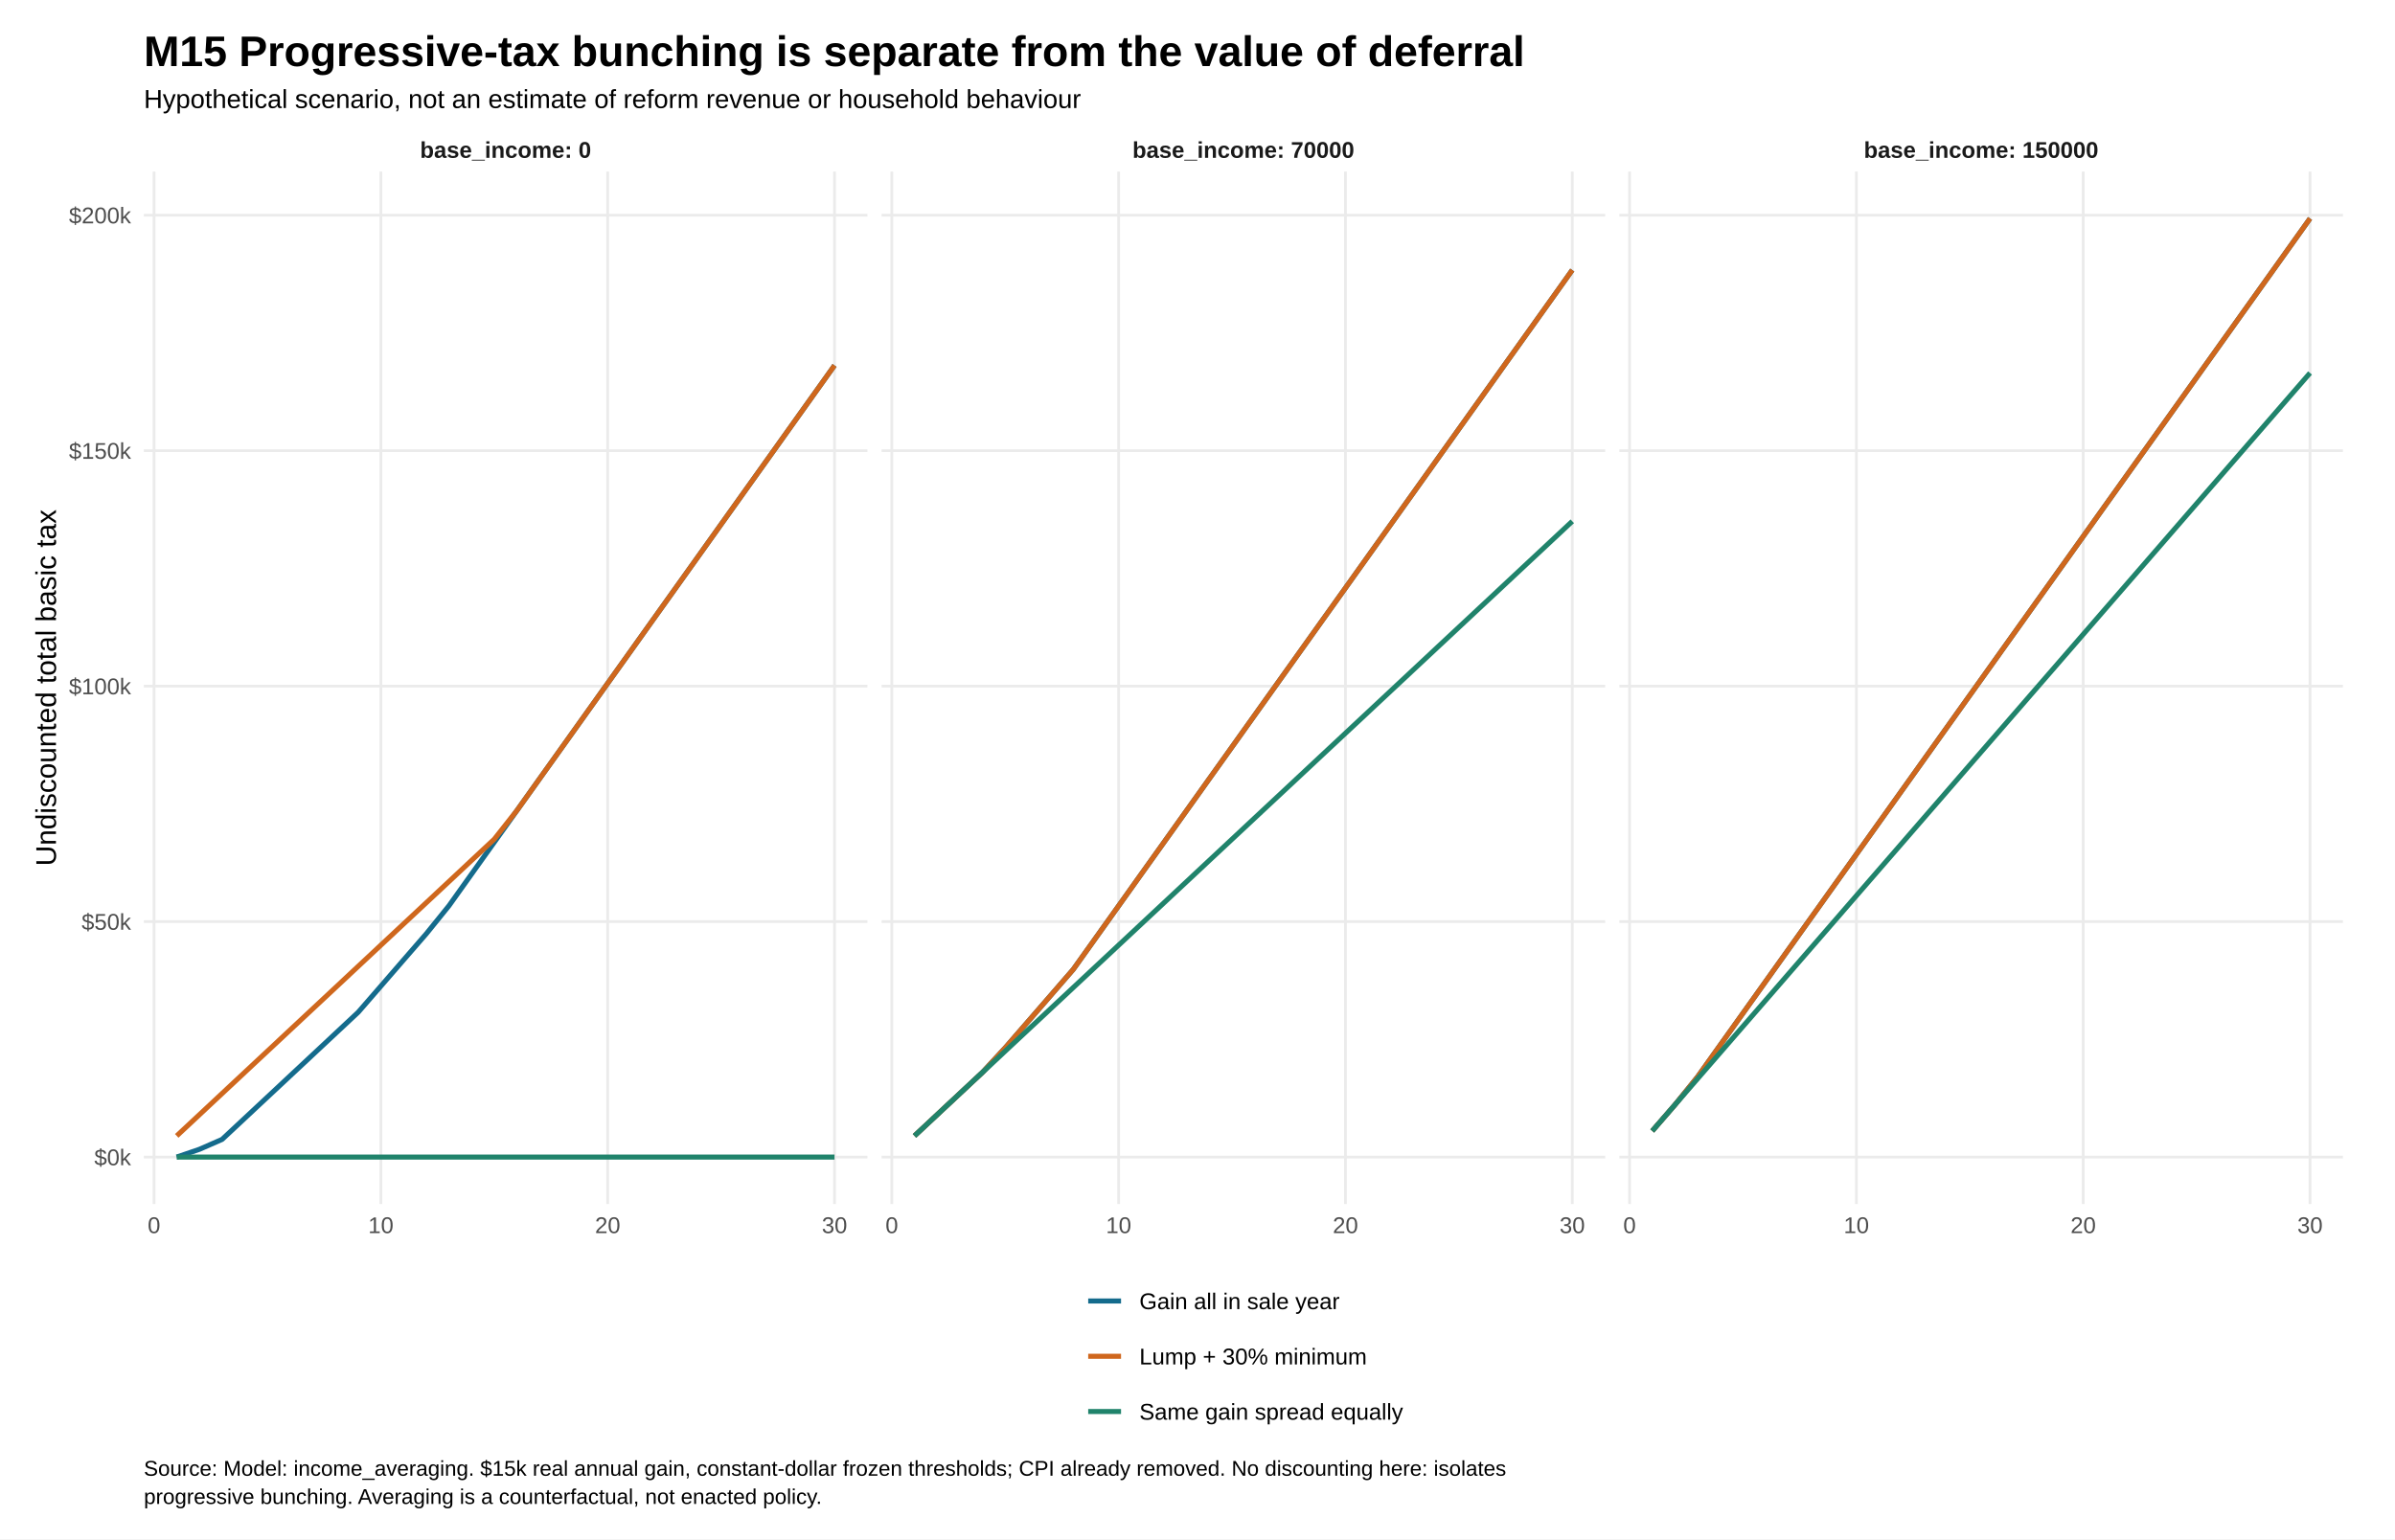
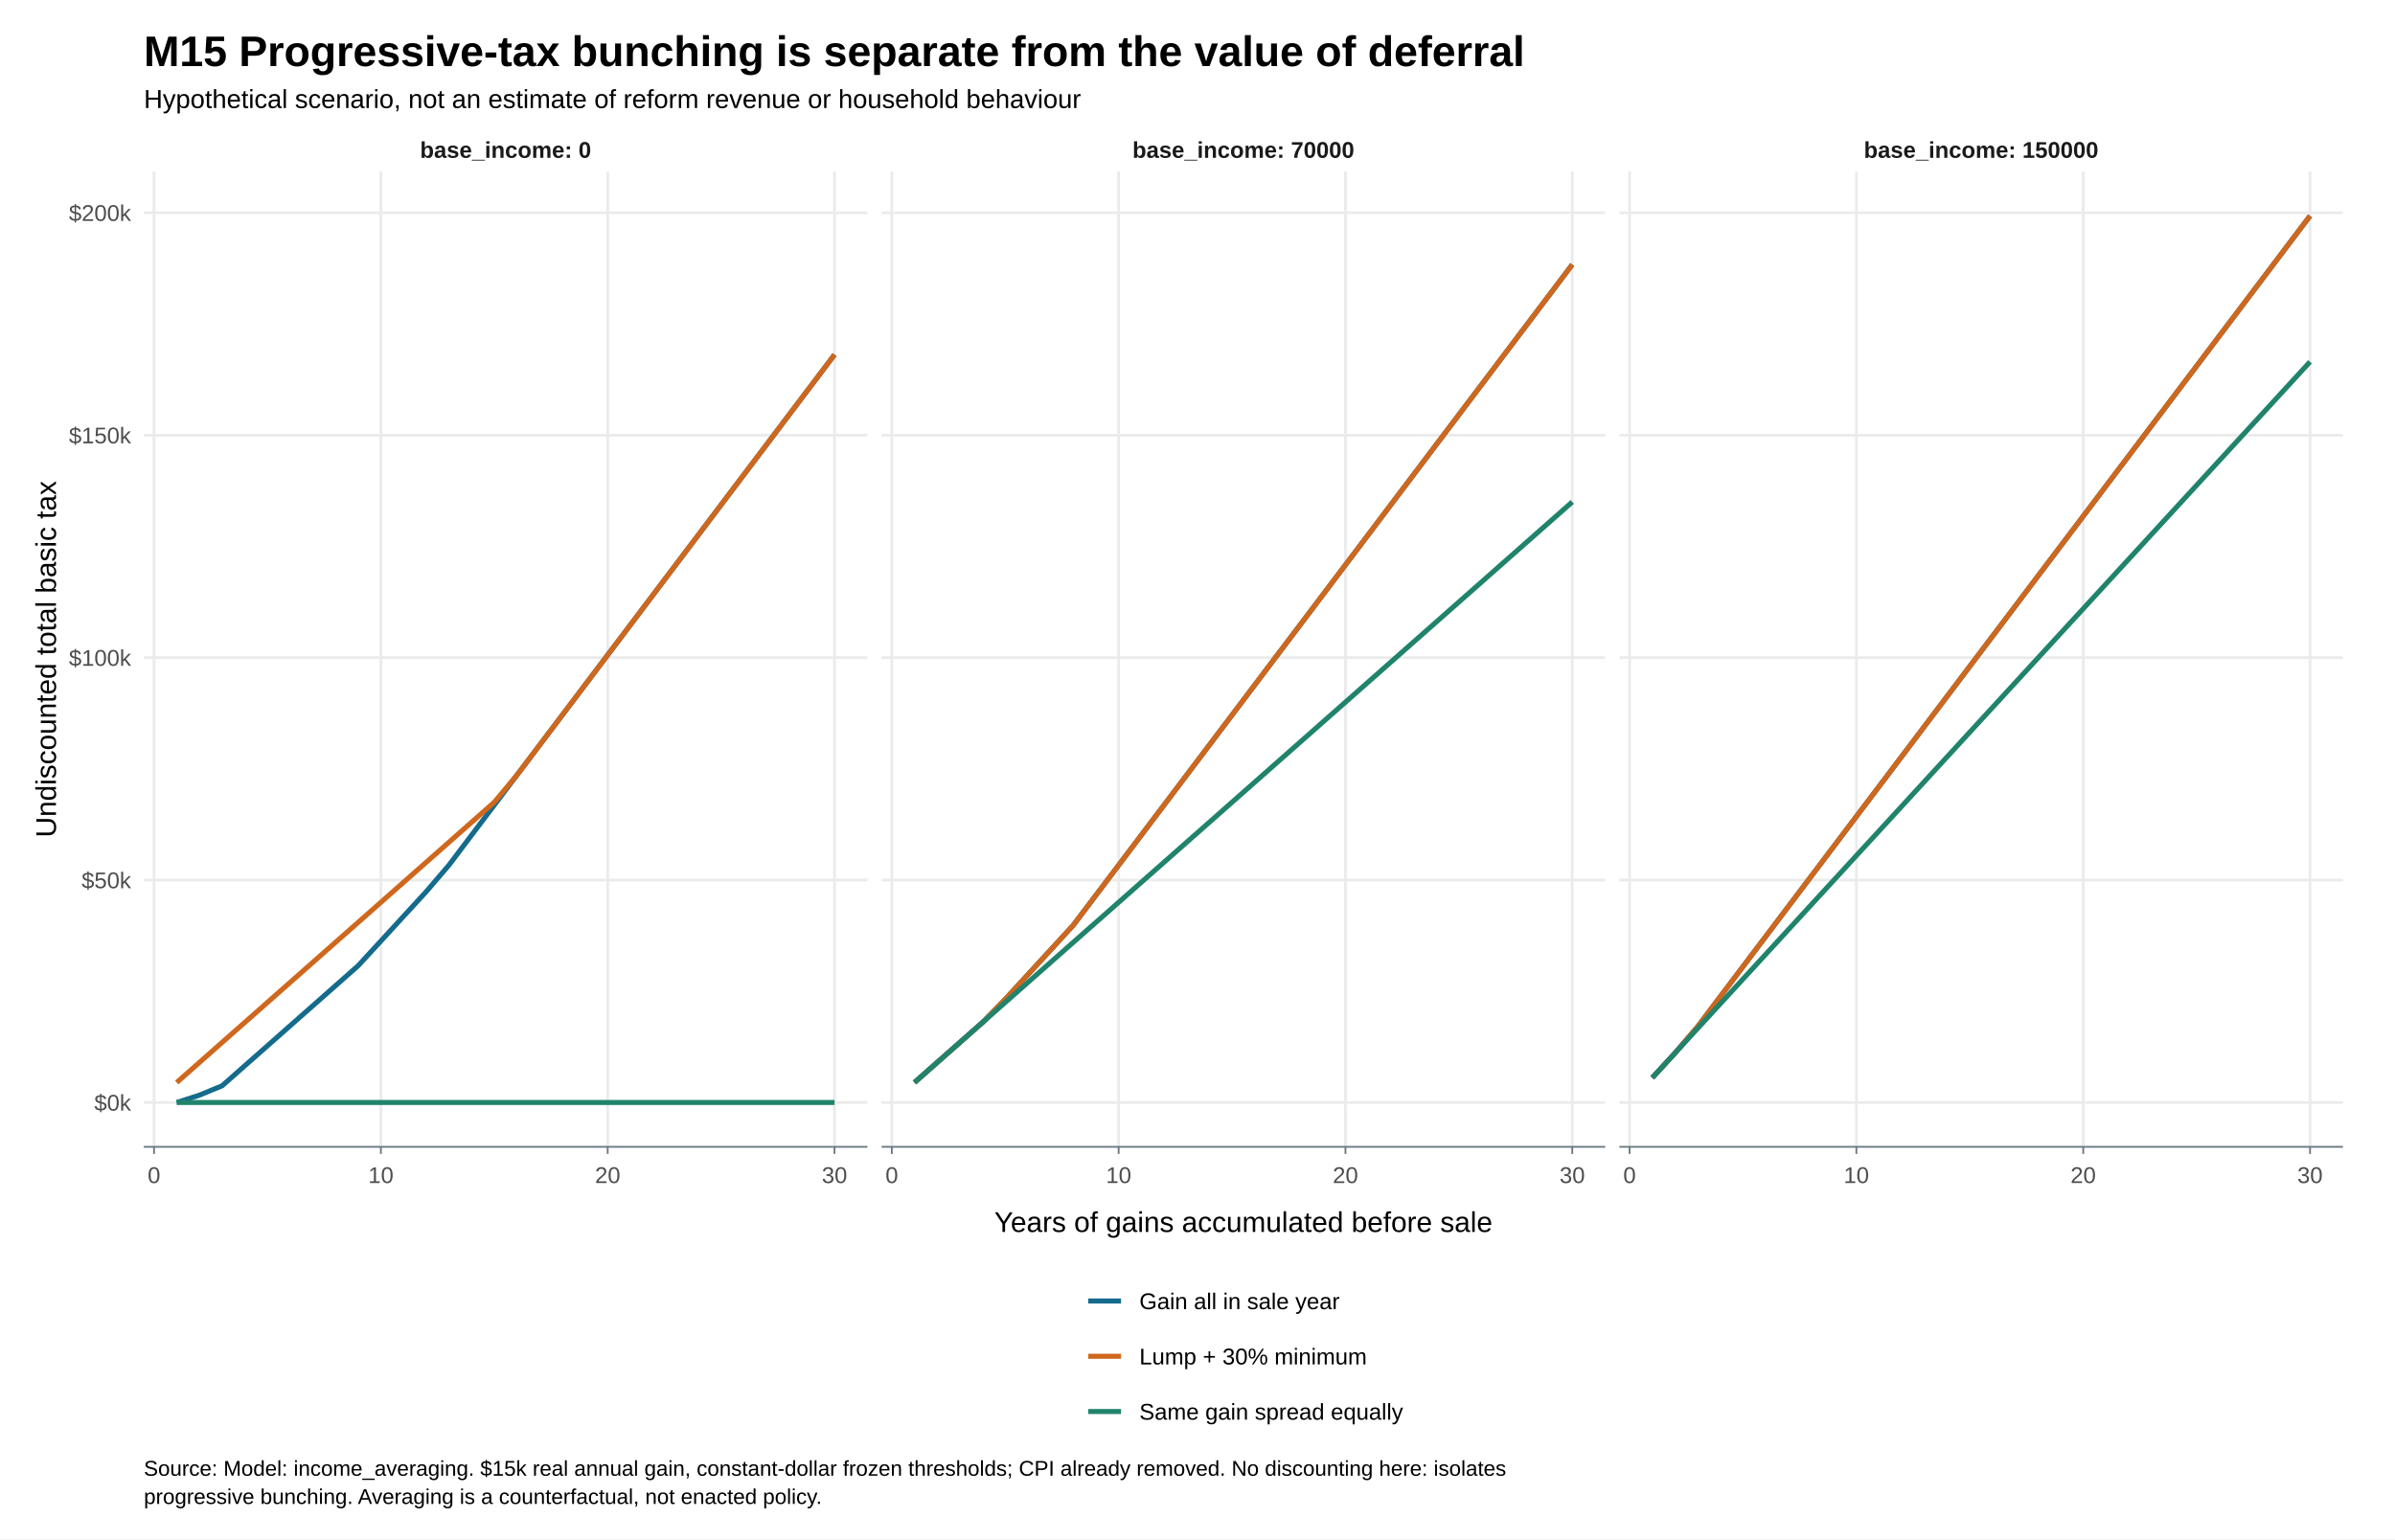
<svg xmlns="http://www.w3.org/2000/svg" width="1008.00pt" height="648.00pt" viewBox="0 0 1008.00 648.00">
  <g class="svglite">
    <defs>
      <style type="text/css">
    .svglite line, .svglite polyline, .svglite polygon, .svglite path, .svglite rect, .svglite circle {
      fill: none;
      stroke: #000000;
      stroke-linecap: round;
      stroke-linejoin: round;
      stroke-miterlimit: 10.00;
    }
    .svglite text {
      white-space: pre;
    }
    .svglite g.glyphgroup path {
      fill: inherit;
      stroke: none;
    }
  </style>
    </defs>
    <rect width="100%" height="100%" style="stroke: none; fill: #FFFFFF;" />
    <defs>
      <clipPath id="cpMC4wMHwxMDA4LjAwfDAuMDB8NjQ4LjAw">
        <rect x="0.00" y="0.00" width="1008.00" height="648.00" />
      </clipPath>
    </defs>
    <g clip-path="url(#cpMC4wMHwxMDA4LjAwfDAuMDB8NjQ4LjAw)">
      <rect x="0.00" y="0.00" width="1008.00" height="648.00" style="stroke-width: 1.16; stroke: none; fill: #FFFFFF;" />
    </g>
    <defs>
-       <clipPath id="cpNjAuNTR8MzY1LjA3fDcyLjIzfDUwNi44OQ==">
-         <rect x="60.54" y="72.23" width="304.53" height="434.66" />
+       <clipPath id="cpNjAuNTR8MzY1LjA3fDcyLjIzfDQ4Mi44Mg==">
+         <rect x="60.54" y="72.23" width="304.53" height="410.60" />
      </clipPath>
    </defs>
-     <g clip-path="url(#cpNjAuNTR8MzY1LjA3fDcyLjIzfDUwNi44OQ==)">
-       <polyline points="60.54,487.13 365.07,487.13 " style="stroke-width: 1.16; stroke: #EBEBEB; stroke-linecap: butt;" />
-       <polyline points="60.54,388.00 365.07,388.00 " style="stroke-width: 1.16; stroke: #EBEBEB; stroke-linecap: butt;" />
-       <polyline points="60.54,288.86 365.07,288.86 " style="stroke-width: 1.16; stroke: #EBEBEB; stroke-linecap: butt;" />
-       <polyline points="60.54,189.73 365.07,189.73 " style="stroke-width: 1.16; stroke: #EBEBEB; stroke-linecap: butt;" />
-       <polyline points="60.54,90.60 365.07,90.60 " style="stroke-width: 1.16; stroke: #EBEBEB; stroke-linecap: butt;" />
-       <polyline points="64.83,506.89 64.83,72.23 " style="stroke-width: 1.16; stroke: #EBEBEB; stroke-linecap: butt;" />
-       <polyline points="160.30,506.89 160.30,72.23 " style="stroke-width: 1.16; stroke: #EBEBEB; stroke-linecap: butt;" />
-       <polyline points="255.76,506.89 255.76,72.23 " style="stroke-width: 1.16; stroke: #EBEBEB; stroke-linecap: butt;" />
-       <polyline points="351.23,506.89 351.23,72.23 " style="stroke-width: 1.16; stroke: #EBEBEB; stroke-linecap: butt;" />
-       <polyline points="74.38,487.13 83.93,483.86 93.47,479.69 103.02,470.77 112.57,461.85 122.11,452.93 131.66,444.01 141.21,435.08 150.75,426.16 160.30,415.16 169.84,404.15 179.39,393.15 188.94,381.35 198.48,367.97 208.03,354.59 217.58,341.20 227.12,327.82 236.67,314.44 246.22,301.05 255.76,287.67 265.31,274.29 274.85,260.90 284.40,247.52 293.95,234.14 303.49,220.75 313.04,207.37 322.59,193.99 332.13,180.61 341.68,167.22 351.23,153.84 " style="stroke-width: 2.13; stroke: #146B8C; stroke-linecap: butt;" />
-       <polyline points="74.38,478.21 83.93,469.29 93.47,460.37 103.02,451.44 112.57,442.52 122.11,433.60 131.66,424.68 141.21,415.76 150.75,406.83 160.30,397.91 169.84,388.99 179.39,380.07 188.94,371.15 198.48,362.22 208.03,353.30 217.58,341.20 227.12,327.82 236.67,314.44 246.22,301.05 255.76,287.67 265.31,274.29 274.85,260.90 284.40,247.52 293.95,234.14 303.49,220.75 313.04,207.37 322.59,193.99 332.13,180.61 341.68,167.22 351.23,153.84 " style="stroke-width: 2.13; stroke: #CF671D; stroke-linecap: butt;" />
-       <polyline points="74.38,487.13 83.93,487.13 93.47,487.13 103.02,487.13 112.57,487.13 122.11,487.13 131.66,487.13 141.21,487.13 150.75,487.13 160.30,487.13 169.84,487.13 179.39,487.13 188.94,487.13 198.48,487.13 208.03,487.13 217.58,487.13 227.12,487.13 236.67,487.13 246.22,487.13 255.76,487.13 265.31,487.13 274.85,487.13 284.40,487.13 293.95,487.13 303.49,487.13 313.04,487.13 322.59,487.13 332.13,487.13 341.68,487.13 351.23,487.13 " style="stroke-width: 2.13; stroke: #20836B; stroke-linecap: butt;" />
+     <g clip-path="url(#cpNjAuNTR8MzY1LjA3fDcyLjIzfDQ4Mi44Mg==)">
+       <polyline points="60.54,464.16 365.07,464.16 " style="stroke-width: 1.16; stroke: #EBEBEB; stroke-linecap: butt;" />
+       <polyline points="60.54,370.51 365.07,370.51 " style="stroke-width: 1.16; stroke: #EBEBEB; stroke-linecap: butt;" />
+       <polyline points="60.54,276.87 365.07,276.87 " style="stroke-width: 1.16; stroke: #EBEBEB; stroke-linecap: butt;" />
+       <polyline points="60.54,183.22 365.07,183.22 " style="stroke-width: 1.16; stroke: #EBEBEB; stroke-linecap: butt;" />
+       <polyline points="60.54,89.58 365.07,89.58 " style="stroke-width: 1.16; stroke: #EBEBEB; stroke-linecap: butt;" />
+       <polyline points="64.83,482.82 64.83,72.23 " style="stroke-width: 1.16; stroke: #EBEBEB; stroke-linecap: butt;" />
+       <polyline points="160.30,482.82 160.30,72.23 " style="stroke-width: 1.16; stroke: #EBEBEB; stroke-linecap: butt;" />
+       <polyline points="255.76,482.82 255.76,72.23 " style="stroke-width: 1.16; stroke: #EBEBEB; stroke-linecap: butt;" />
+       <polyline points="351.23,482.82 351.23,72.23 " style="stroke-width: 1.16; stroke: #EBEBEB; stroke-linecap: butt;" />
+       <polyline points="74.38,464.16 83.93,461.06 93.47,457.13 103.02,448.70 112.57,440.28 122.11,431.85 131.66,423.42 141.21,414.99 150.75,406.56 160.30,396.17 169.84,385.77 179.39,375.38 188.94,364.24 198.48,351.59 208.03,338.95 217.58,326.31 227.12,313.67 236.67,301.03 246.22,288.38 255.76,275.74 265.31,263.10 274.85,250.46 284.40,237.81 293.95,225.17 303.49,212.53 313.04,199.89 322.59,187.25 332.13,174.60 341.68,161.96 351.23,149.32 " style="stroke-width: 2.13; stroke: #146B8C; stroke-linecap: butt;" />
+       <polyline points="74.38,455.73 83.93,447.30 93.47,438.87 103.02,430.45 112.57,422.02 122.11,413.59 131.66,405.16 141.21,396.73 150.75,388.31 160.30,379.88 169.84,371.45 179.39,363.02 188.94,354.59 198.48,346.17 208.03,337.74 217.58,326.31 227.12,313.67 236.67,301.03 246.22,288.38 255.76,275.74 265.31,263.10 274.85,250.46 284.40,237.81 293.95,225.17 303.49,212.53 313.04,199.89 322.59,187.25 332.13,174.60 341.68,161.96 351.23,149.32 " style="stroke-width: 2.13; stroke: #CF671D; stroke-linecap: butt;" />
+       <polyline points="74.38,464.16 83.93,464.16 93.47,464.16 103.02,464.16 112.57,464.16 122.11,464.16 131.66,464.16 141.21,464.16 150.75,464.16 160.30,464.16 169.84,464.16 179.39,464.16 188.94,464.16 198.48,464.16 208.03,464.16 217.58,464.16 227.12,464.16 236.67,464.16 246.22,464.16 255.76,464.16 265.31,464.16 274.85,464.16 284.40,464.16 293.95,464.16 303.49,464.16 313.04,464.16 322.59,464.16 332.13,464.16 341.68,464.16 351.23,464.16 " style="stroke-width: 2.13; stroke: #20836B; stroke-linecap: butt;" />
    </g>
    <g clip-path="url(#cpMC4wMHwxMDA4LjAwfDAuMDB8NjQ4LjAw)">
</g>
    <defs>
-       <clipPath id="cpMzcxLjA1fDY3NS41OHw3Mi4yM3w1MDYuODk=">
-         <rect x="371.05" y="72.23" width="304.53" height="434.66" />
+       <clipPath id="cpMzcxLjA1fDY3NS41OHw3Mi4yM3w0ODIuODI=">
+         <rect x="371.05" y="72.23" width="304.53" height="410.60" />
      </clipPath>
    </defs>
-     <g clip-path="url(#cpMzcxLjA1fDY3NS41OHw3Mi4yM3w1MDYuODk=)">
-       <polyline points="371.05,487.13 675.58,487.13 " style="stroke-width: 1.16; stroke: #EBEBEB; stroke-linecap: butt;" />
-       <polyline points="371.05,388.00 675.58,388.00 " style="stroke-width: 1.16; stroke: #EBEBEB; stroke-linecap: butt;" />
-       <polyline points="371.05,288.86 675.58,288.86 " style="stroke-width: 1.16; stroke: #EBEBEB; stroke-linecap: butt;" />
-       <polyline points="371.05,189.73 675.58,189.73 " style="stroke-width: 1.16; stroke: #EBEBEB; stroke-linecap: butt;" />
-       <polyline points="371.05,90.60 675.58,90.60 " style="stroke-width: 1.16; stroke: #EBEBEB; stroke-linecap: butt;" />
-       <polyline points="375.34,506.89 375.34,72.23 " style="stroke-width: 1.16; stroke: #EBEBEB; stroke-linecap: butt;" />
-       <polyline points="470.81,506.89 470.81,72.23 " style="stroke-width: 1.16; stroke: #EBEBEB; stroke-linecap: butt;" />
-       <polyline points="566.27,506.89 566.27,72.23 " style="stroke-width: 1.16; stroke: #EBEBEB; stroke-linecap: butt;" />
-       <polyline points="661.73,506.89 661.73,72.23 " style="stroke-width: 1.16; stroke: #EBEBEB; stroke-linecap: butt;" />
-       <polyline points="384.89,478.21 394.43,469.29 403.98,460.37 413.53,451.44 423.07,441.13 432.62,430.13 442.17,419.13 451.71,408.12 461.26,394.74 470.81,381.36 480.35,367.97 489.90,354.59 499.44,341.21 508.99,327.82 518.54,314.44 528.08,301.06 537.63,287.67 547.18,274.29 556.72,260.91 566.27,247.53 575.82,234.14 585.36,220.76 594.91,207.38 604.45,193.99 614.00,180.61 623.55,167.23 633.09,153.84 642.64,140.46 652.19,127.08 661.73,113.69 " style="stroke-width: 2.13; stroke: #146B8C; stroke-linecap: butt;" />
-       <polyline points="384.89,478.21 394.43,469.29 403.98,460.37 413.53,451.44 423.07,441.13 432.62,430.13 442.17,419.13 451.71,408.12 461.26,394.74 470.81,381.36 480.35,367.97 489.90,354.59 499.44,341.21 508.99,327.82 518.54,314.44 528.08,301.06 537.63,287.67 547.18,274.29 556.72,260.91 566.27,247.53 575.82,234.14 585.36,220.76 594.91,207.38 604.45,193.99 614.00,180.61 623.55,167.23 633.09,153.84 642.64,140.46 652.19,127.08 661.73,113.69 " style="stroke-width: 2.13; stroke: #CF671D; stroke-linecap: butt;" />
-       <polyline points="384.89,478.21 394.43,469.29 403.98,460.37 413.53,451.44 423.07,442.52 432.62,433.60 442.17,424.68 451.71,415.76 461.26,406.83 470.81,397.91 480.35,388.99 489.90,380.07 499.44,371.15 508.99,362.22 518.54,353.30 528.08,344.38 537.63,335.46 547.18,326.54 556.72,317.61 566.27,308.69 575.82,299.77 585.36,290.85 594.91,281.92 604.45,273.00 614.00,264.08 623.55,255.16 633.09,246.24 642.64,237.31 652.19,228.39 661.73,219.47 " style="stroke-width: 2.13; stroke: #20836B; stroke-linecap: butt;" />
+     <g clip-path="url(#cpMzcxLjA1fDY3NS41OHw3Mi4yM3w0ODIuODI=)">
+       <polyline points="371.05,464.16 675.58,464.16 " style="stroke-width: 1.16; stroke: #EBEBEB; stroke-linecap: butt;" />
+       <polyline points="371.05,370.51 675.58,370.51 " style="stroke-width: 1.16; stroke: #EBEBEB; stroke-linecap: butt;" />
+       <polyline points="371.05,276.87 675.58,276.87 " style="stroke-width: 1.16; stroke: #EBEBEB; stroke-linecap: butt;" />
+       <polyline points="371.05,183.22 675.58,183.22 " style="stroke-width: 1.16; stroke: #EBEBEB; stroke-linecap: butt;" />
+       <polyline points="371.05,89.58 675.58,89.58 " style="stroke-width: 1.16; stroke: #EBEBEB; stroke-linecap: butt;" />
+       <polyline points="375.34,482.82 375.34,72.23 " style="stroke-width: 1.16; stroke: #EBEBEB; stroke-linecap: butt;" />
+       <polyline points="470.81,482.82 470.81,72.23 " style="stroke-width: 1.16; stroke: #EBEBEB; stroke-linecap: butt;" />
+       <polyline points="566.27,482.82 566.27,72.23 " style="stroke-width: 1.16; stroke: #EBEBEB; stroke-linecap: butt;" />
+       <polyline points="661.73,482.82 661.73,72.23 " style="stroke-width: 1.16; stroke: #EBEBEB; stroke-linecap: butt;" />
+       <polyline points="384.89,455.73 394.43,447.30 403.98,438.87 413.53,430.45 423.07,420.71 432.62,410.31 442.17,399.92 451.71,389.52 461.26,376.88 470.81,364.24 480.35,351.60 489.90,338.96 499.44,326.31 508.99,313.67 518.54,301.03 528.08,288.39 537.63,275.74 547.18,263.10 556.72,250.46 566.27,237.82 575.82,225.18 585.36,212.53 594.91,199.89 604.45,187.25 614.00,174.61 623.55,161.97 633.09,149.32 642.64,136.68 652.19,124.04 661.73,111.40 " style="stroke-width: 2.13; stroke: #146B8C; stroke-linecap: butt;" />
+       <polyline points="384.89,455.73 394.43,447.30 403.98,438.87 413.53,430.45 423.07,420.71 432.62,410.31 442.17,399.92 451.71,389.52 461.26,376.88 470.81,364.24 480.35,351.60 489.90,338.96 499.44,326.31 508.99,313.67 518.54,301.03 528.08,288.39 537.63,275.74 547.18,263.10 556.72,250.46 566.27,237.82 575.82,225.18 585.36,212.53 594.91,199.89 604.45,187.25 614.00,174.61 623.55,161.97 633.09,149.32 642.64,136.68 652.19,124.04 661.73,111.40 " style="stroke-width: 2.13; stroke: #CF671D; stroke-linecap: butt;" />
+       <polyline points="384.89,455.73 394.43,447.30 403.98,438.87 413.53,430.45 423.07,422.02 432.62,413.59 442.17,405.16 451.71,396.73 461.26,388.31 470.81,379.88 480.35,371.45 489.90,363.02 499.44,354.59 508.99,346.17 518.54,337.74 528.08,329.31 537.63,320.88 547.18,312.45 556.72,304.03 566.27,295.60 575.82,287.17 585.36,278.74 594.91,270.31 604.45,261.89 614.00,253.46 623.55,245.03 633.09,236.60 642.64,228.17 652.19,219.74 661.73,211.32 " style="stroke-width: 2.13; stroke: #20836B; stroke-linecap: butt;" />
    </g>
    <g clip-path="url(#cpMC4wMHwxMDA4LjAwfDAuMDB8NjQ4LjAw)">
</g>
    <defs>
-       <clipPath id="cpNjgxLjU1fDk4Ni4wOHw3Mi4yM3w1MDYuODk=">
-         <rect x="681.55" y="72.23" width="304.53" height="434.66" />
+       <clipPath id="cpNjgxLjU1fDk4Ni4wOHw3Mi4yM3w0ODIuODI=">
+         <rect x="681.55" y="72.23" width="304.53" height="410.60" />
      </clipPath>
    </defs>
-     <g clip-path="url(#cpNjgxLjU1fDk4Ni4wOHw3Mi4yM3w1MDYuODk=)">
-       <polyline points="681.55,487.13 986.08,487.13 " style="stroke-width: 1.16; stroke: #EBEBEB; stroke-linecap: butt;" />
-       <polyline points="681.55,388.00 986.08,388.00 " style="stroke-width: 1.16; stroke: #EBEBEB; stroke-linecap: butt;" />
-       <polyline points="681.55,288.86 986.08,288.86 " style="stroke-width: 1.16; stroke: #EBEBEB; stroke-linecap: butt;" />
-       <polyline points="681.55,189.73 986.08,189.73 " style="stroke-width: 1.16; stroke: #EBEBEB; stroke-linecap: butt;" />
-       <polyline points="681.55,90.60 986.08,90.60 " style="stroke-width: 1.16; stroke: #EBEBEB; stroke-linecap: butt;" />
-       <polyline points="685.85,506.89 685.85,72.23 " style="stroke-width: 1.16; stroke: #EBEBEB; stroke-linecap: butt;" />
-       <polyline points="781.31,506.89 781.31,72.23 " style="stroke-width: 1.16; stroke: #EBEBEB; stroke-linecap: butt;" />
-       <polyline points="876.78,506.89 876.78,72.23 " style="stroke-width: 1.16; stroke: #EBEBEB; stroke-linecap: butt;" />
-       <polyline points="972.24,506.89 972.24,72.23 " style="stroke-width: 1.16; stroke: #EBEBEB; stroke-linecap: butt;" />
-       <polyline points="695.40,476.13 704.94,465.13 714.49,453.33 724.03,439.94 733.58,426.56 743.13,413.18 752.67,399.80 762.22,386.41 771.77,373.03 781.31,359.65 790.86,346.26 800.41,332.88 809.95,319.50 819.50,306.11 829.04,292.73 838.59,279.35 848.14,265.96 857.68,252.58 867.23,239.20 876.78,225.81 886.32,212.43 895.87,199.05 905.42,185.67 914.96,172.28 924.51,158.90 934.05,145.52 943.60,132.13 953.15,118.75 962.69,105.37 972.24,91.98 " style="stroke-width: 2.13; stroke: #146B8C; stroke-linecap: butt;" />
-       <polyline points="695.40,476.13 704.94,465.13 714.49,453.33 724.03,439.94 733.58,426.56 743.13,413.18 752.67,399.80 762.22,386.41 771.77,373.03 781.31,359.65 790.86,346.26 800.41,332.88 809.95,319.50 819.50,306.11 829.04,292.73 838.59,279.35 848.14,265.96 857.68,252.58 867.23,239.20 876.78,225.81 886.32,212.43 895.87,199.05 905.42,185.67 914.96,172.28 924.51,158.90 934.05,145.52 943.60,132.13 953.15,118.75 962.69,105.37 972.24,91.98 " style="stroke-width: 2.13; stroke: #CF671D; stroke-linecap: butt;" />
-       <polyline points="695.40,476.13 704.94,465.13 714.49,454.12 724.03,443.12 733.58,432.11 743.13,421.11 752.67,410.11 762.22,399.10 771.77,388.10 781.31,377.09 790.86,366.09 800.41,355.09 809.95,344.08 819.50,333.08 829.04,322.07 838.59,311.07 848.14,300.07 857.68,289.06 867.23,278.06 876.78,267.05 886.32,256.05 895.87,245.05 905.42,234.04 914.96,223.04 924.51,212.03 934.05,201.03 943.60,190.03 953.15,179.02 962.69,168.02 972.24,157.02 " style="stroke-width: 2.13; stroke: #20836B; stroke-linecap: butt;" />
+     <g clip-path="url(#cpNjgxLjU1fDk4Ni4wOHw3Mi4yM3w0ODIuODI=)">
+       <polyline points="681.55,464.16 986.08,464.16 " style="stroke-width: 1.16; stroke: #EBEBEB; stroke-linecap: butt;" />
+       <polyline points="681.55,370.51 986.08,370.51 " style="stroke-width: 1.16; stroke: #EBEBEB; stroke-linecap: butt;" />
+       <polyline points="681.55,276.87 986.08,276.87 " style="stroke-width: 1.16; stroke: #EBEBEB; stroke-linecap: butt;" />
+       <polyline points="681.55,183.22 986.08,183.22 " style="stroke-width: 1.16; stroke: #EBEBEB; stroke-linecap: butt;" />
+       <polyline points="681.55,89.58 986.08,89.58 " style="stroke-width: 1.16; stroke: #EBEBEB; stroke-linecap: butt;" />
+       <polyline points="685.85,482.82 685.85,72.23 " style="stroke-width: 1.16; stroke: #EBEBEB; stroke-linecap: butt;" />
+       <polyline points="781.31,482.82 781.31,72.23 " style="stroke-width: 1.16; stroke: #EBEBEB; stroke-linecap: butt;" />
+       <polyline points="876.78,482.82 876.78,72.23 " style="stroke-width: 1.16; stroke: #EBEBEB; stroke-linecap: butt;" />
+       <polyline points="972.24,482.82 972.24,72.23 " style="stroke-width: 1.16; stroke: #EBEBEB; stroke-linecap: butt;" />
+       <polyline points="695.40,453.76 704.94,443.37 714.49,432.23 724.03,419.58 733.58,406.94 743.13,394.30 752.67,381.66 762.22,369.02 771.77,356.37 781.31,343.73 790.86,331.09 800.41,318.45 809.95,305.80 819.50,293.16 829.04,280.52 838.59,267.88 848.14,255.24 857.68,242.59 867.23,229.95 876.78,217.31 886.32,204.67 895.87,192.03 905.42,179.38 914.96,166.74 924.51,154.10 934.05,141.46 943.60,128.82 953.15,116.17 962.69,103.53 972.24,90.89 " style="stroke-width: 2.13; stroke: #146B8C; stroke-linecap: butt;" />
+       <polyline points="695.40,453.76 704.94,443.37 714.49,432.23 724.03,419.58 733.58,406.94 743.13,394.30 752.67,381.66 762.22,369.02 771.77,356.37 781.31,343.73 790.86,331.09 800.41,318.45 809.95,305.80 819.50,293.16 829.04,280.52 838.59,267.88 848.14,255.24 857.68,242.59 867.23,229.95 876.78,217.31 886.32,204.67 895.87,192.03 905.42,179.38 914.96,166.74 924.51,154.10 934.05,141.46 943.60,128.82 953.15,116.17 962.69,103.53 972.24,90.89 " style="stroke-width: 2.13; stroke: #CF671D; stroke-linecap: butt;" />
+       <polyline points="695.40,453.76 704.94,443.37 714.49,432.97 724.03,422.58 733.58,412.19 743.13,401.79 752.67,391.40 762.22,381.00 771.77,370.61 781.31,360.21 790.86,349.82 800.41,339.42 809.95,329.03 819.50,318.63 829.04,308.24 838.59,297.84 848.14,287.45 857.68,277.06 867.23,266.66 876.78,256.27 886.32,245.87 895.87,235.48 905.42,225.08 914.96,214.69 924.51,204.29 934.05,193.90 943.60,183.50 953.15,173.11 962.69,162.71 972.24,152.32 " style="stroke-width: 2.13; stroke: #20836B; stroke-linecap: butt;" />
    </g>
    <g clip-path="url(#cpMC4wMHwxMDA4LjAwfDAuMDB8NjQ4LjAw)">
</g>
    <defs>
      <clipPath id="cpNjAuNTR8MzY1LjA3fDUzLjc4fDcyLjIz">
        <rect x="60.54" y="53.78" width="304.53" height="18.45" />
      </clipPath>
    </defs>
    <g clip-path="url(#cpNjAuNTR8MzY1LjA3fDUzLjc4fDcyLjIz)">
      <text x="212.80" y="66.44" text-anchor="middle" style="font-size: 9.60px; font-weight: bold;fill: #1A1A1A; font-family: &quot;Arial&quot;;" textLength="71.94px" lengthAdjust="spacingAndGlyphs">base_income: 0</text>
    </g>
    <g clip-path="url(#cpMC4wMHwxMDA4LjAwfDAuMDB8NjQ4LjAw)">
</g>
    <defs>
      <clipPath id="cpMzcxLjA1fDY3NS41OHw1My43OHw3Mi4yMw==">
        <rect x="371.05" y="53.78" width="304.53" height="18.45" />
      </clipPath>
    </defs>
    <g clip-path="url(#cpMzcxLjA1fDY3NS41OHw1My43OHw3Mi4yMw==)">
      <text x="523.31" y="66.44" text-anchor="middle" style="font-size: 9.60px; font-weight: bold;fill: #1A1A1A; font-family: &quot;Arial&quot;;" textLength="93.25px" lengthAdjust="spacingAndGlyphs">base_income: 70000</text>
    </g>
    <g clip-path="url(#cpMC4wMHwxMDA4LjAwfDAuMDB8NjQ4LjAw)">
</g>
    <defs>
      <clipPath id="cpNjgxLjU1fDk4Ni4wOHw1My43OHw3Mi4yMw==">
        <rect x="681.55" y="53.78" width="304.53" height="18.45" />
      </clipPath>
    </defs>
    <g clip-path="url(#cpNjgxLjU1fDk4Ni4wOHw1My43OHw3Mi4yMw==)">
      <text x="833.82" y="66.44" text-anchor="middle" style="font-size: 9.60px; font-weight: bold;fill: #1A1A1A; font-family: &quot;Arial&quot;;" textLength="98.58px" lengthAdjust="spacingAndGlyphs">base_income: 150000</text>
    </g>
    <g clip-path="url(#cpMC4wMHwxMDA4LjAwfDAuMDB8NjQ4LjAw)">
-       <text x="64.83" y="519.14" text-anchor="middle" style="font-size: 9.60px;fill: #4D4D4D; font-family: &quot;Arial&quot;;" textLength="5.33px" lengthAdjust="spacingAndGlyphs">0</text>
-       <text x="160.30" y="519.14" text-anchor="middle" style="font-size: 9.60px;fill: #4D4D4D; font-family: &quot;Arial&quot;;" textLength="10.66px" lengthAdjust="spacingAndGlyphs">10</text>
-       <text x="255.76" y="519.14" text-anchor="middle" style="font-size: 9.60px;fill: #4D4D4D; font-family: &quot;Arial&quot;;" textLength="10.66px" lengthAdjust="spacingAndGlyphs">20</text>
-       <text x="351.23" y="519.14" text-anchor="middle" style="font-size: 9.60px;fill: #4D4D4D; font-family: &quot;Arial&quot;;" textLength="10.66px" lengthAdjust="spacingAndGlyphs">30</text>
-       <text x="375.34" y="519.14" text-anchor="middle" style="font-size: 9.60px;fill: #4D4D4D; font-family: &quot;Arial&quot;;" textLength="5.33px" lengthAdjust="spacingAndGlyphs">0</text>
-       <text x="470.81" y="519.14" text-anchor="middle" style="font-size: 9.60px;fill: #4D4D4D; font-family: &quot;Arial&quot;;" textLength="10.66px" lengthAdjust="spacingAndGlyphs">10</text>
-       <text x="566.27" y="519.14" text-anchor="middle" style="font-size: 9.60px;fill: #4D4D4D; font-family: &quot;Arial&quot;;" textLength="10.66px" lengthAdjust="spacingAndGlyphs">20</text>
-       <text x="661.73" y="519.14" text-anchor="middle" style="font-size: 9.60px;fill: #4D4D4D; font-family: &quot;Arial&quot;;" textLength="10.66px" lengthAdjust="spacingAndGlyphs">30</text>
-       <text x="685.85" y="519.14" text-anchor="middle" style="font-size: 9.60px;fill: #4D4D4D; font-family: &quot;Arial&quot;;" textLength="5.33px" lengthAdjust="spacingAndGlyphs">0</text>
-       <text x="781.31" y="519.14" text-anchor="middle" style="font-size: 9.60px;fill: #4D4D4D; font-family: &quot;Arial&quot;;" textLength="10.66px" lengthAdjust="spacingAndGlyphs">10</text>
-       <text x="876.78" y="519.14" text-anchor="middle" style="font-size: 9.60px;fill: #4D4D4D; font-family: &quot;Arial&quot;;" textLength="10.66px" lengthAdjust="spacingAndGlyphs">20</text>
-       <text x="972.24" y="519.14" text-anchor="middle" style="font-size: 9.60px;fill: #4D4D4D; font-family: &quot;Arial&quot;;" textLength="10.66px" lengthAdjust="spacingAndGlyphs">30</text>
-       <text x="55.16" y="490.57" text-anchor="end" style="font-size: 9.60px;fill: #4D4D4D; font-family: &quot;Arial&quot;;" textLength="15.45px" lengthAdjust="spacingAndGlyphs">$0k</text>
-       <text x="55.16" y="391.43" text-anchor="end" style="font-size: 9.60px;fill: #4D4D4D; font-family: &quot;Arial&quot;;" textLength="20.78px" lengthAdjust="spacingAndGlyphs">$50k</text>
-       <text x="55.16" y="292.30" text-anchor="end" style="font-size: 9.60px;fill: #4D4D4D; font-family: &quot;Arial&quot;;" textLength="26.11px" lengthAdjust="spacingAndGlyphs">$100k</text>
-       <text x="55.16" y="193.16" text-anchor="end" style="font-size: 9.60px;fill: #4D4D4D; font-family: &quot;Arial&quot;;" textLength="26.11px" lengthAdjust="spacingAndGlyphs">$150k</text>
-       <text x="55.16" y="94.03" text-anchor="end" style="font-size: 9.60px;fill: #4D4D4D; font-family: &quot;Arial&quot;;" textLength="26.11px" lengthAdjust="spacingAndGlyphs">$200k</text>
-       <text transform="translate(23.54,289.56) rotate(-90)" text-anchor="middle" style="font-size: 12.00px; font-family: &quot;Arial&quot;;" textLength="150.05px" lengthAdjust="spacingAndGlyphs">Undiscounted total basic tax</text>
+       <polyline points="60.54,482.82 365.07,482.82 " style="stroke-width: 0.75; stroke: #687780; stroke-linecap: butt;" />
+       <polyline points="64.83,485.81 64.83,482.82 " style="stroke-width: 0.75; stroke: #687780; stroke-linecap: butt;" />
+       <polyline points="160.30,485.81 160.30,482.82 " style="stroke-width: 0.75; stroke: #687780; stroke-linecap: butt;" />
+       <polyline points="255.76,485.81 255.76,482.82 " style="stroke-width: 0.75; stroke: #687780; stroke-linecap: butt;" />
+       <polyline points="351.23,485.81 351.23,482.82 " style="stroke-width: 0.75; stroke: #687780; stroke-linecap: butt;" />
+       <text x="64.83" y="498.06" text-anchor="middle" style="font-size: 9.60px;fill: #4D4D4D; font-family: &quot;Arial&quot;;" textLength="5.33px" lengthAdjust="spacingAndGlyphs">0</text>
+       <text x="160.30" y="498.06" text-anchor="middle" style="font-size: 9.60px;fill: #4D4D4D; font-family: &quot;Arial&quot;;" textLength="10.66px" lengthAdjust="spacingAndGlyphs">10</text>
+       <text x="255.76" y="498.06" text-anchor="middle" style="font-size: 9.60px;fill: #4D4D4D; font-family: &quot;Arial&quot;;" textLength="10.66px" lengthAdjust="spacingAndGlyphs">20</text>
+       <text x="351.23" y="498.06" text-anchor="middle" style="font-size: 9.60px;fill: #4D4D4D; font-family: &quot;Arial&quot;;" textLength="10.66px" lengthAdjust="spacingAndGlyphs">30</text>
+       <polyline points="371.05,482.82 675.58,482.82 " style="stroke-width: 0.75; stroke: #687780; stroke-linecap: butt;" />
+       <polyline points="375.34,485.81 375.34,482.82 " style="stroke-width: 0.75; stroke: #687780; stroke-linecap: butt;" />
+       <polyline points="470.81,485.81 470.81,482.82 " style="stroke-width: 0.75; stroke: #687780; stroke-linecap: butt;" />
+       <polyline points="566.27,485.81 566.27,482.82 " style="stroke-width: 0.75; stroke: #687780; stroke-linecap: butt;" />
+       <polyline points="661.73,485.81 661.73,482.82 " style="stroke-width: 0.75; stroke: #687780; stroke-linecap: butt;" />
+       <text x="375.34" y="498.06" text-anchor="middle" style="font-size: 9.60px;fill: #4D4D4D; font-family: &quot;Arial&quot;;" textLength="5.33px" lengthAdjust="spacingAndGlyphs">0</text>
+       <text x="470.81" y="498.06" text-anchor="middle" style="font-size: 9.60px;fill: #4D4D4D; font-family: &quot;Arial&quot;;" textLength="10.66px" lengthAdjust="spacingAndGlyphs">10</text>
+       <text x="566.27" y="498.06" text-anchor="middle" style="font-size: 9.60px;fill: #4D4D4D; font-family: &quot;Arial&quot;;" textLength="10.66px" lengthAdjust="spacingAndGlyphs">20</text>
+       <text x="661.73" y="498.06" text-anchor="middle" style="font-size: 9.60px;fill: #4D4D4D; font-family: &quot;Arial&quot;;" textLength="10.66px" lengthAdjust="spacingAndGlyphs">30</text>
+       <polyline points="681.55,482.82 986.08,482.82 " style="stroke-width: 0.75; stroke: #687780; stroke-linecap: butt;" />
+       <polyline points="685.85,485.81 685.85,482.82 " style="stroke-width: 0.75; stroke: #687780; stroke-linecap: butt;" />
+       <polyline points="781.31,485.81 781.31,482.82 " style="stroke-width: 0.75; stroke: #687780; stroke-linecap: butt;" />
+       <polyline points="876.78,485.81 876.78,482.82 " style="stroke-width: 0.75; stroke: #687780; stroke-linecap: butt;" />
+       <polyline points="972.24,485.81 972.24,482.82 " style="stroke-width: 0.75; stroke: #687780; stroke-linecap: butt;" />
+       <text x="685.85" y="498.06" text-anchor="middle" style="font-size: 9.60px;fill: #4D4D4D; font-family: &quot;Arial&quot;;" textLength="5.33px" lengthAdjust="spacingAndGlyphs">0</text>
+       <text x="781.31" y="498.06" text-anchor="middle" style="font-size: 9.60px;fill: #4D4D4D; font-family: &quot;Arial&quot;;" textLength="10.66px" lengthAdjust="spacingAndGlyphs">10</text>
+       <text x="876.78" y="498.06" text-anchor="middle" style="font-size: 9.60px;fill: #4D4D4D; font-family: &quot;Arial&quot;;" textLength="10.66px" lengthAdjust="spacingAndGlyphs">20</text>
+       <text x="972.24" y="498.06" text-anchor="middle" style="font-size: 9.60px;fill: #4D4D4D; font-family: &quot;Arial&quot;;" textLength="10.66px" lengthAdjust="spacingAndGlyphs">30</text>
+       <text x="55.16" y="467.59" text-anchor="end" style="font-size: 9.60px;fill: #4D4D4D; font-family: &quot;Arial&quot;;" textLength="15.45px" lengthAdjust="spacingAndGlyphs">$0k</text>
+       <text x="55.16" y="373.95" text-anchor="end" style="font-size: 9.60px;fill: #4D4D4D; font-family: &quot;Arial&quot;;" textLength="20.78px" lengthAdjust="spacingAndGlyphs">$50k</text>
+       <text x="55.16" y="280.30" text-anchor="end" style="font-size: 9.60px;fill: #4D4D4D; font-family: &quot;Arial&quot;;" textLength="26.11px" lengthAdjust="spacingAndGlyphs">$100k</text>
+       <text x="55.16" y="186.66" text-anchor="end" style="font-size: 9.60px;fill: #4D4D4D; font-family: &quot;Arial&quot;;" textLength="26.11px" lengthAdjust="spacingAndGlyphs">$150k</text>
+       <text x="55.16" y="93.01" text-anchor="end" style="font-size: 9.60px;fill: #4D4D4D; font-family: &quot;Arial&quot;;" textLength="26.11px" lengthAdjust="spacingAndGlyphs">$200k</text>
+       <text x="523.31" y="518.64" text-anchor="middle" style="font-size: 12.00px; font-family: &quot;Arial&quot;;" textLength="209.64px" lengthAdjust="spacingAndGlyphs">Years of gains accumulated before sale</text>
+       <text transform="translate(23.54,277.52) rotate(-90)" text-anchor="middle" style="font-size: 12.00px; font-family: &quot;Arial&quot;;" textLength="150.05px" lengthAdjust="spacingAndGlyphs">Undiscounted total basic tax</text>
      <line x1="458.00" y1="547.73" x2="471.82" y2="547.73" style="stroke-width: 2.13; stroke: #146B8C; stroke-linecap: butt;" />
      <line x1="458.00" y1="570.99" x2="471.82" y2="570.99" style="stroke-width: 2.13; stroke: #CF671D; stroke-linecap: butt;" />
      <line x1="458.00" y1="594.24" x2="471.82" y2="594.24" style="stroke-width: 2.13; stroke: #20836B; stroke-linecap: butt;" />
      <text x="479.53" y="551.16" style="font-size: 9.60px; font-family: &quot;Arial&quot;;" textLength="84.19px" lengthAdjust="spacingAndGlyphs">Gain all in sale year</text>
      <text x="479.53" y="574.42" style="font-size: 9.60px; font-family: &quot;Arial&quot;;" textLength="95.64px" lengthAdjust="spacingAndGlyphs">Lump + 30% minimum</text>
      <text x="479.53" y="597.68" style="font-size: 9.60px; font-family: &quot;Arial&quot;;" textLength="110.83px" lengthAdjust="spacingAndGlyphs">Same gain spread equally</text>
      <text x="60.54" y="45.48" style="font-size: 11.00px; font-family: &quot;Arial&quot;;" textLength="394.69px" lengthAdjust="spacingAndGlyphs">Hypothetical scenario, not an estimate of reform revenue or household behaviour</text>
      <text x="60.54" y="27.83" style="font-size: 18.00px; font-weight: bold; font-family: &quot;Arial&quot;;" textLength="581.36px" lengthAdjust="spacingAndGlyphs">M15 Progressive-tax bunching is separate from the value of deferral</text>
      <text x="60.54" y="621.28" style="font-size: 9.00px; font-family: &quot;Arial&quot;;" textLength="575.50px" lengthAdjust="spacingAndGlyphs">Source: Model: income_averaging.  $15k real annual gain, constant-dollar frozen thresholds; CPI already removed. No discounting here: isolates</text>
      <text x="60.54" y="633.16" style="font-size: 9.00px; font-family: &quot;Arial&quot;;" textLength="285.17px" lengthAdjust="spacingAndGlyphs">progressive bunching. Averaging is a counterfactual, not enacted policy.</text>
    </g>
  </g>
</svg>
